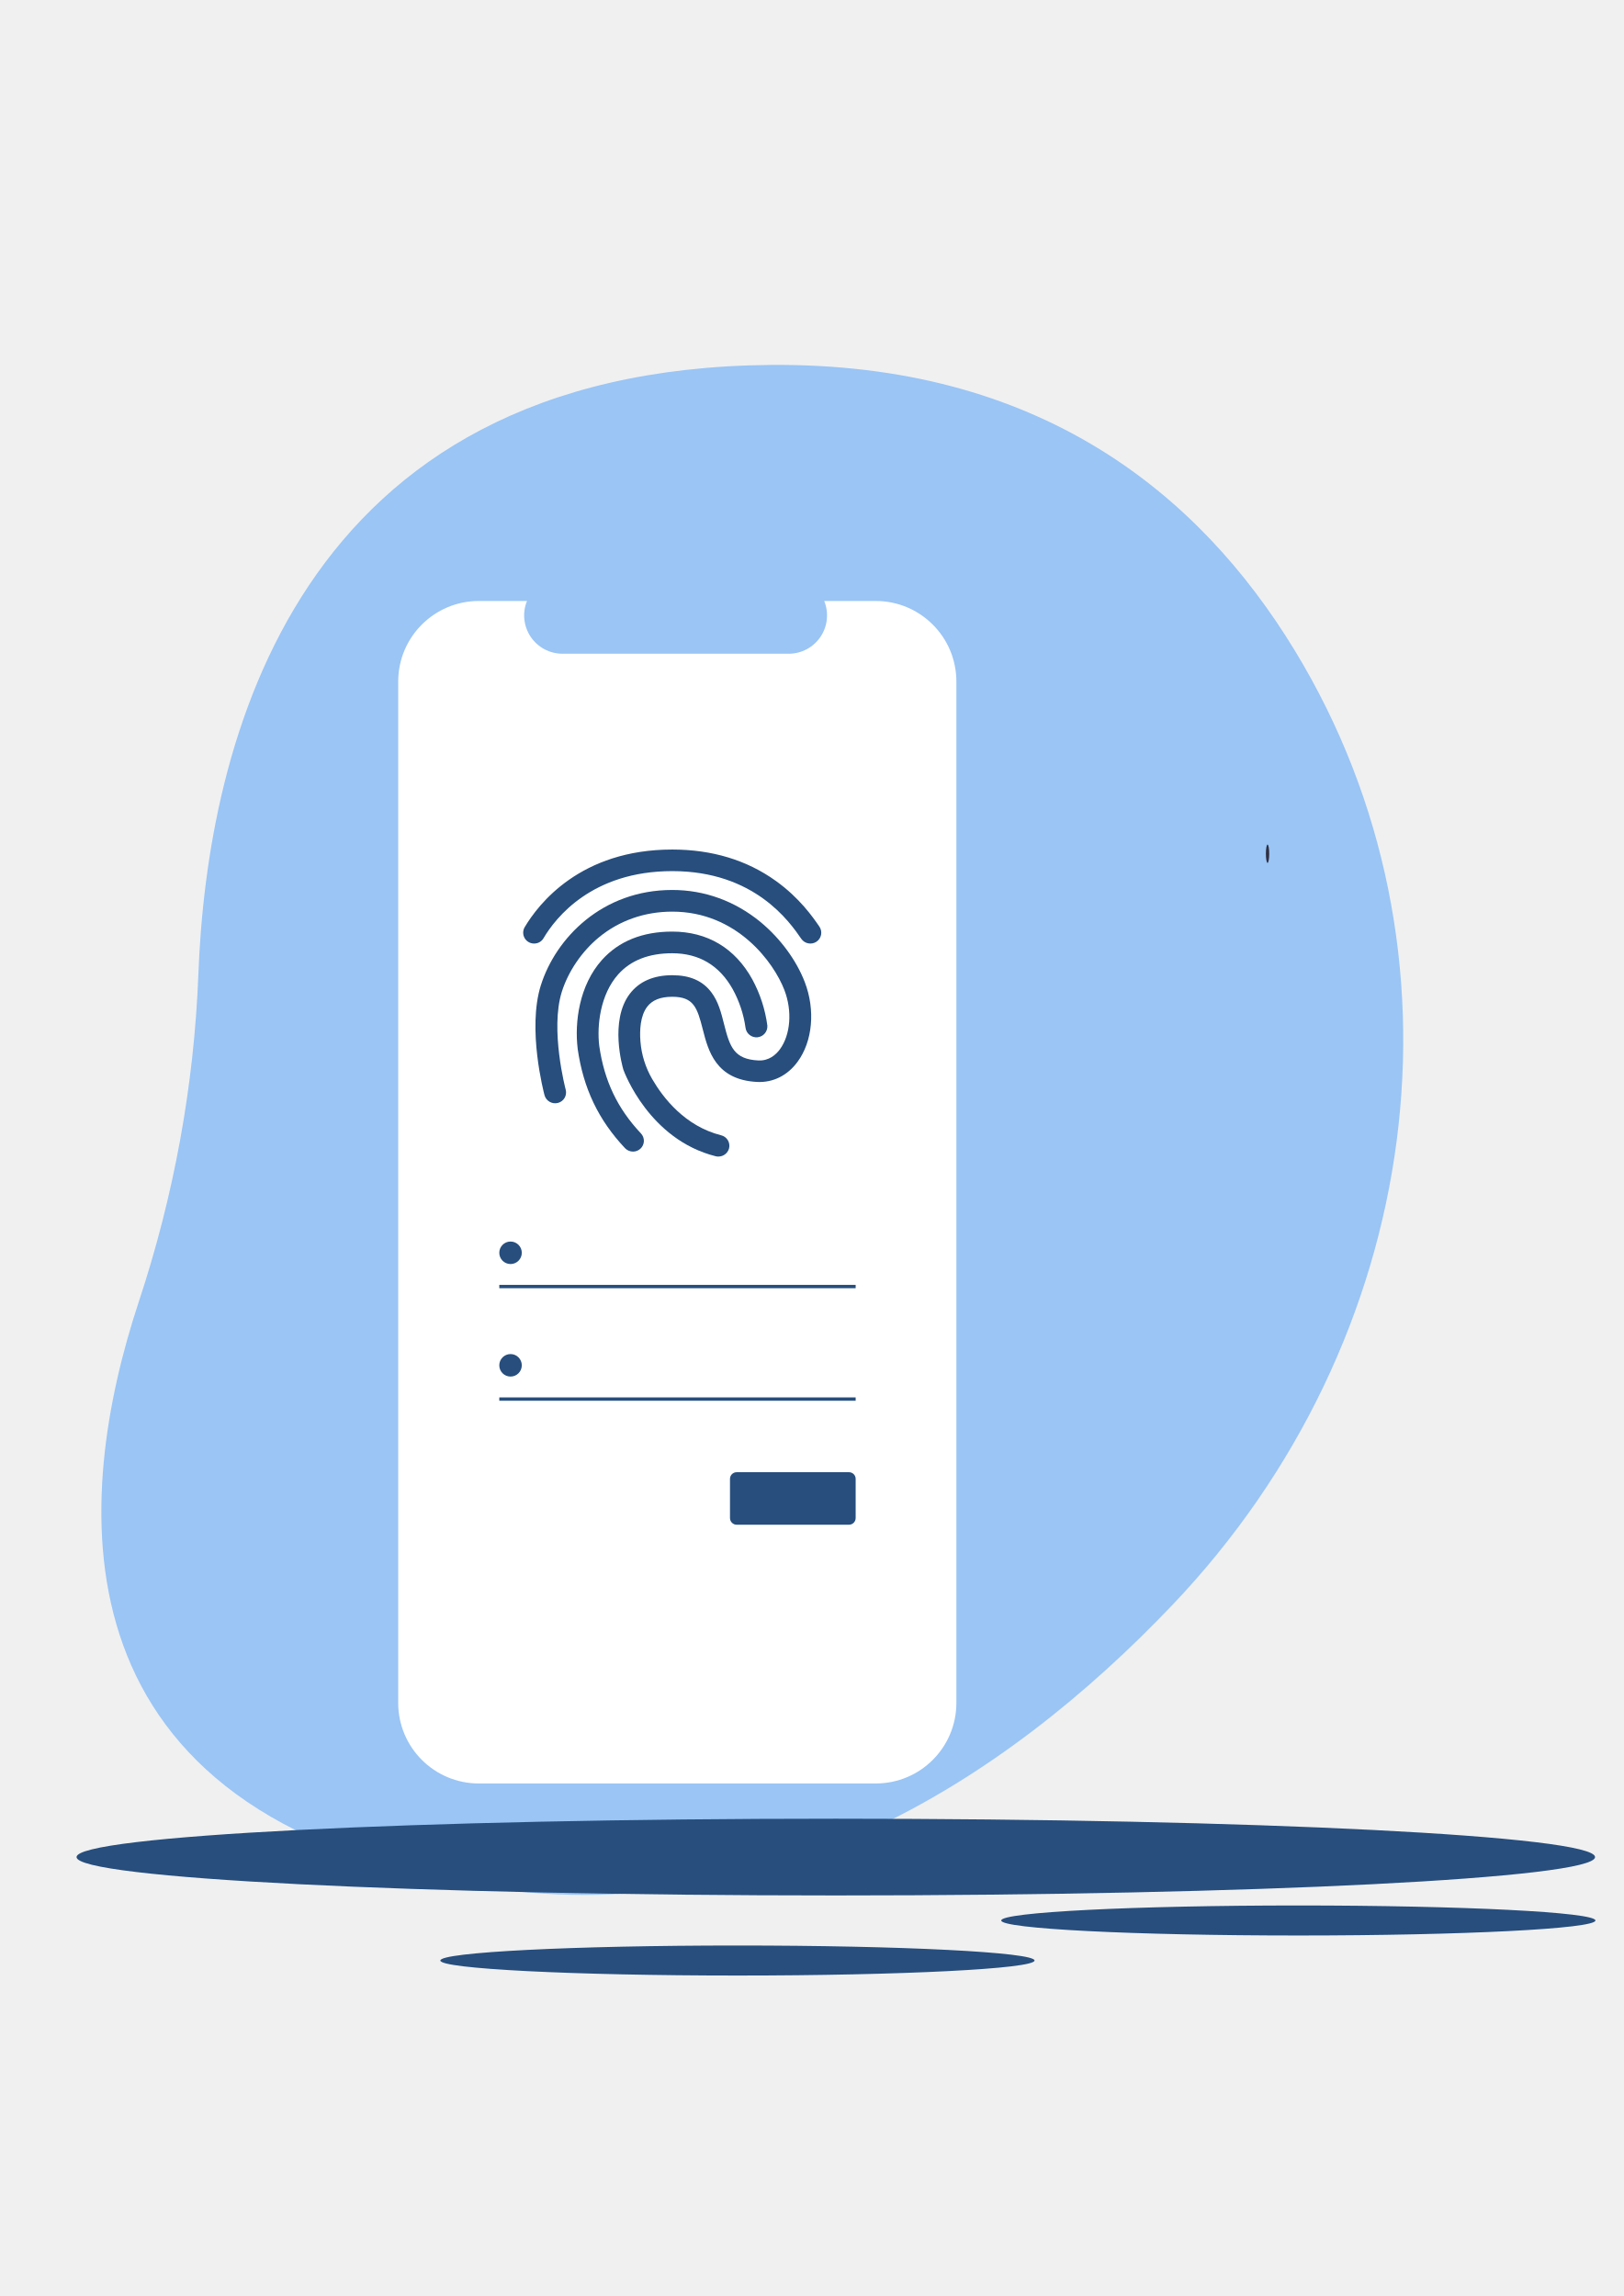
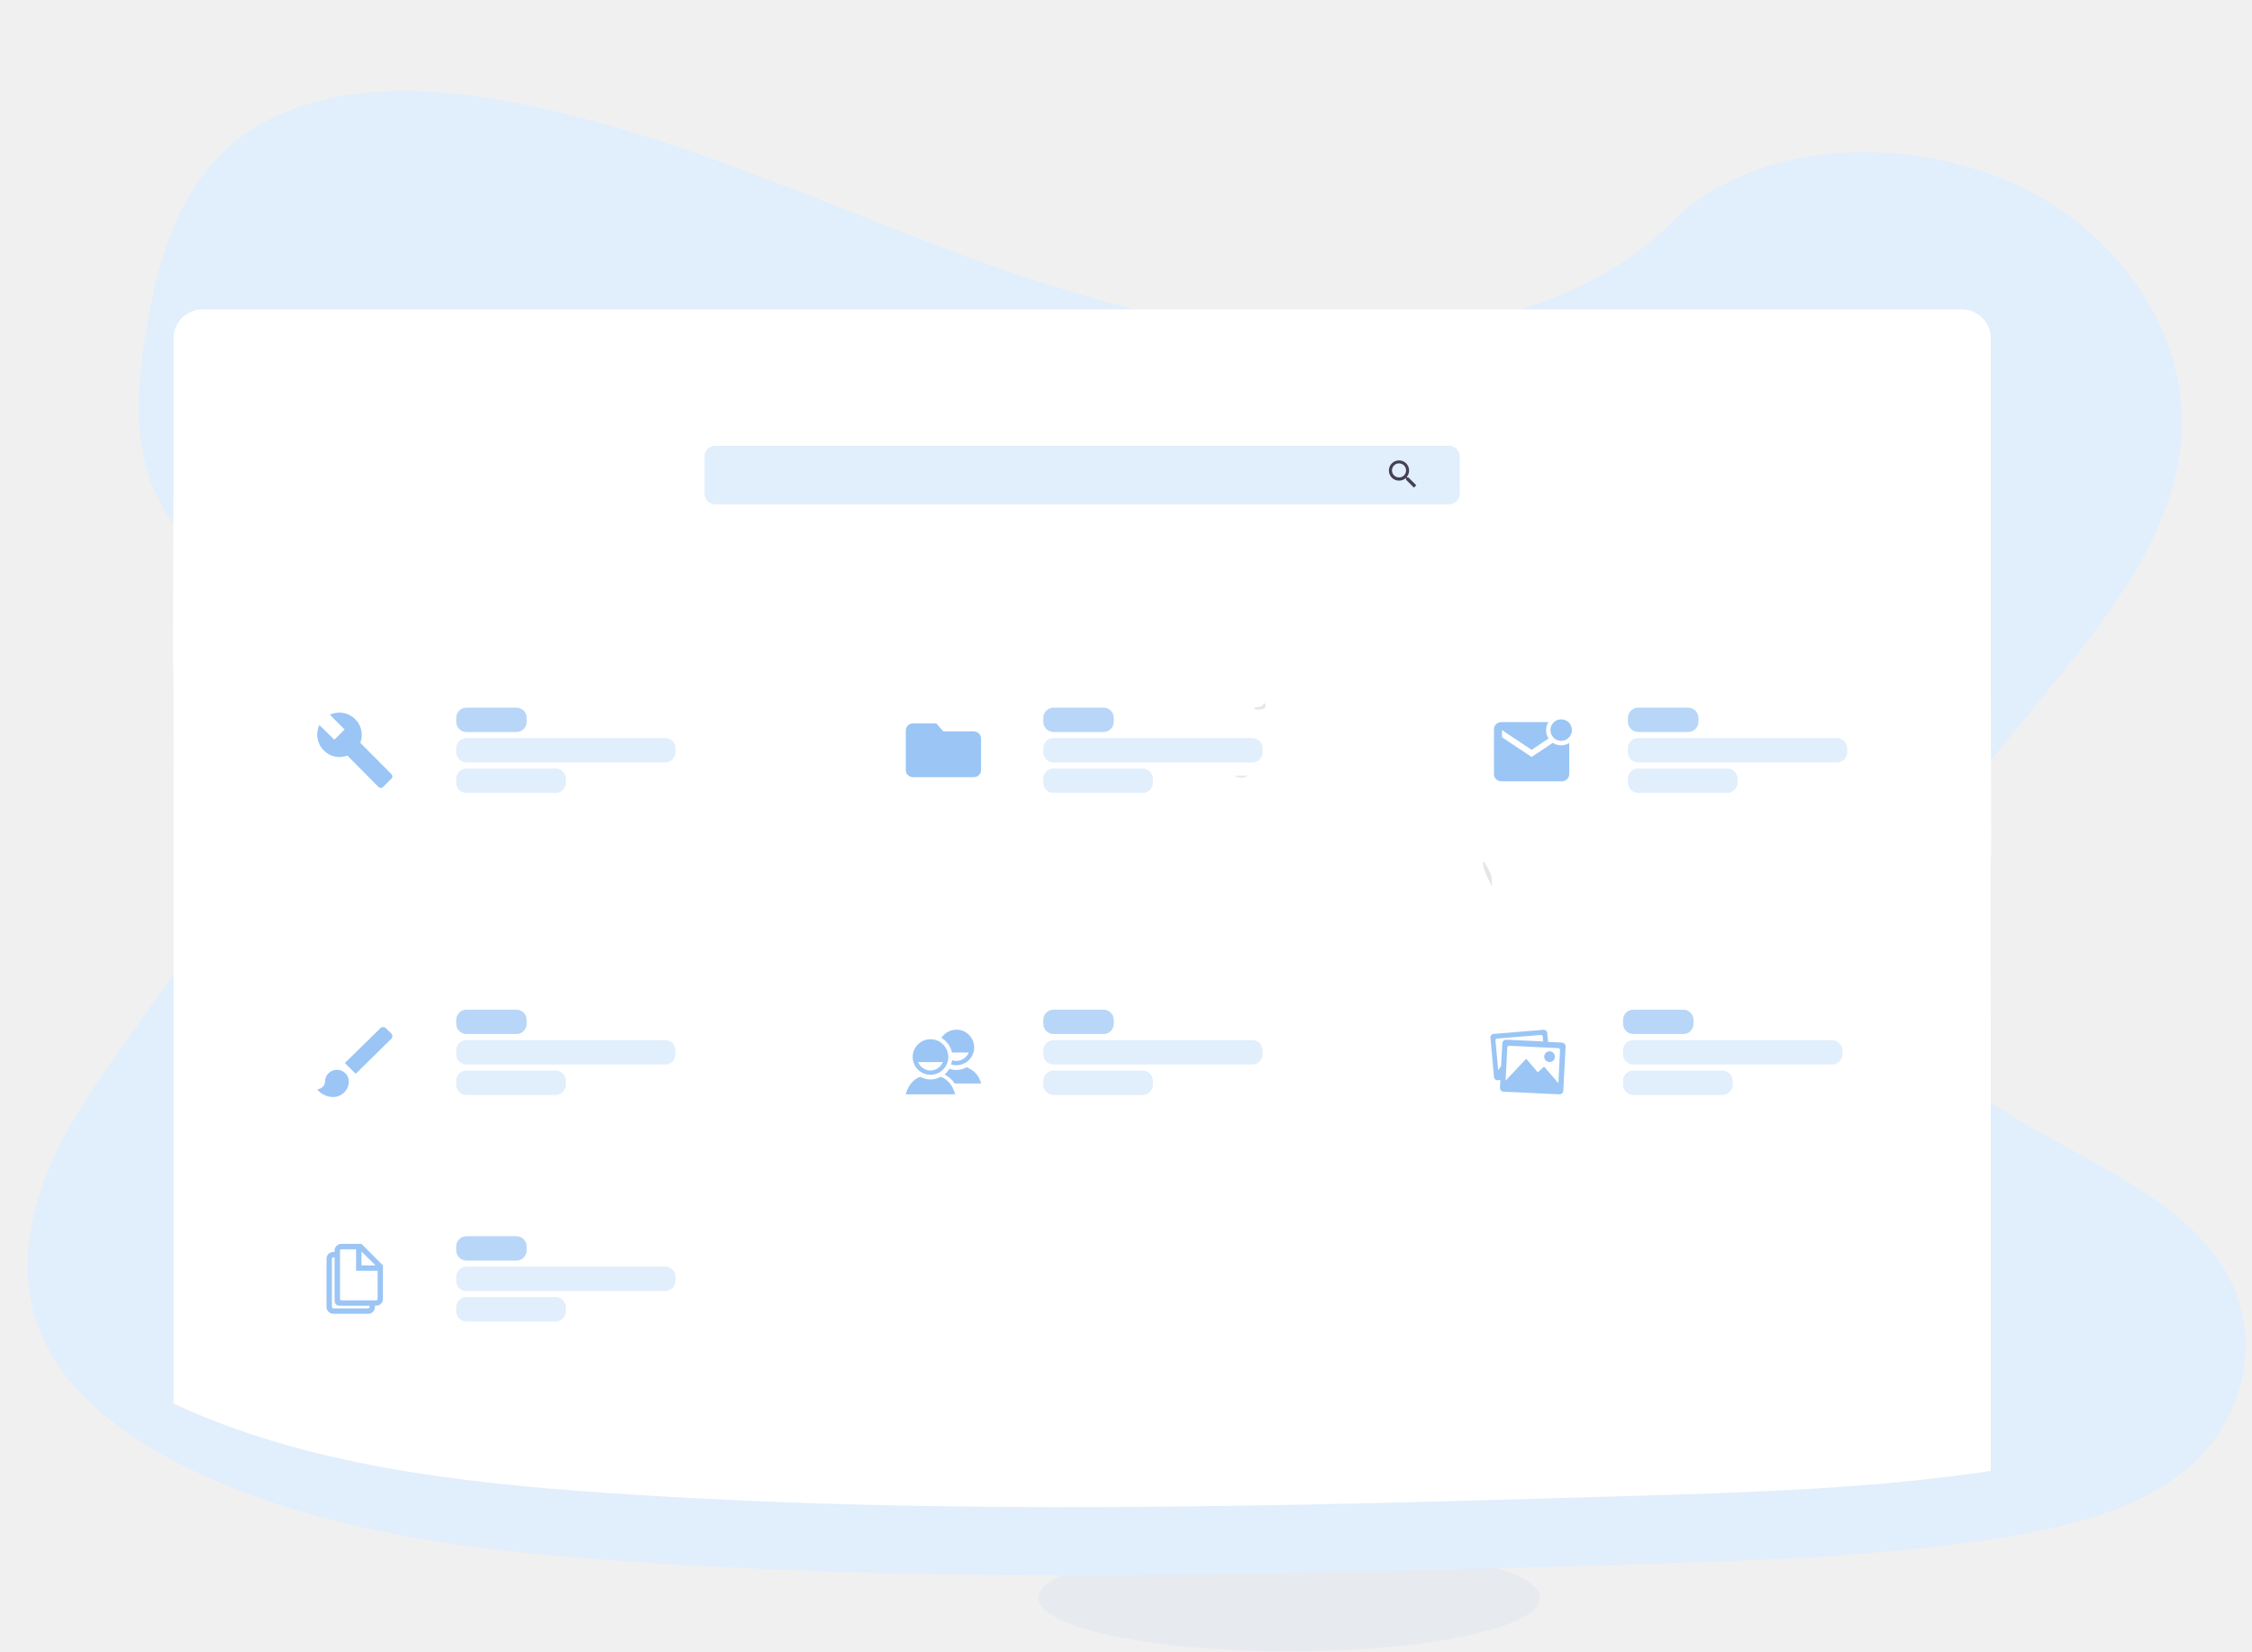
- <svg xmlns="http://www.w3.org/2000/svg" id="svg8" version="1.1" viewBox="0 0 210 297" height="297mm" width="210mm">
-   <defs id="defs2" />
-   <g style="display:inline" id="layer2">
-     <path style="fill:#9ac5f5;fill-opacity:1;stroke-width:0.264" d="M 151.634,207.607 C 184.232,173.375 191.088,122.982 167.466,84.156 154.978,63.63 134.215,46.923 99.703,47.206 38.01,47.712 26.773,96.414 25.655,126.057 a 152.3,159.033 60.677 0 1 -7.715,42.362 c -8.188,24.793 -12.262,64.996 41.63,75.173 39.061,7.377 70.351,-13.184 92.064,-35.986 z" fill="#f2f2f2" id="path1201" />
-     <ellipse style="fill:#274e7d;fill-opacity:1;stroke-width:0.216" cx="108.098" cy="240.223" rx="98.198" ry="4.964" fill="#3f3d56" id="ellipse1203" />
-     <ellipse style="fill:#274e7d;fill-opacity:1;stroke-width:0.216" cx="167.919" cy="248.425" rx="38.425" ry="1.942" fill="#3f3d56" id="ellipse1205" />
-     <ellipse style="fill:#274e7d;fill-opacity:1;stroke-width:0.216" cx="95.377" cy="253.604" rx="38.425" ry="1.942" fill="#3f3d56" id="ellipse1207" />
+ <svg xmlns="http://www.w3.org/2000/svg" version="1.1" viewBox="0 0 1100 806.74" height="806.74" width="1100" data-name="Layer 1" id="a91a722e-5259-4ef2-8c31-2e8a1147b313">
+   <defs id="defs9">
+     <linearGradient gradientUnits="userSpaceOnUse" gradientTransform="translate(250.84)" y2="385.75" x2="459.23" y1="847.99" x1="459.23" id="f0793c8d-2cc7-4dcf-96d3-b23677fc2573">
+       <stop id="stop2" stop-opacity="0.25" stop-color="gray" offset="0" />
+       <stop id="stop4" stop-opacity="0.12" stop-color="gray" offset="0.54" />
+       <stop id="stop6" stop-opacity="0.1" stop-color="gray" offset="1" />
+     </linearGradient>
+   </defs>
+   <ellipse id="ellipse13" opacity="0.1" fill="#9ac5f5" ry="26.18" rx="122.56" cy="780.56" cx="629.72" />
+   <path style="opacity:1;fill:#e1eefc;fill-opacity:1;stroke-width:0.985" id="path15" opacity="0.1" fill="#9ac5f5" d="m 1067.773,717.873 c -23.977,19.891 -58.097,28.123 -91.094,33.322 l -5.554,0.847 c -57.673,8.606 -116.508,10.359 -175.068,12.092 -163.33,4.835 -327.084,9.66 -489.981,-1.487 -72.04,-4.923 -145.862,-13.549 -209,-43.031 l -1.644,-0.778 c -0.817,-0.384 -1.635,-0.768 -2.452,-1.172 a 220.679,220.679 0 0 1 -32.101,-18.798 c -18.03,-12.86 -32.918,-28.556 -40.786,-47.176 -12.328,-29.206 -5.81,-62.035 8.271,-90.591 14.081,-28.556 35.252,-54.276 53.508,-81.168 5.357,-7.878 10.438,-16.05 15.164,-24.43 29.541,-52.553 44.193,-113.367 13.224,-164.01 A 225.08,225.08 0 0 0 97.037,272.784 c -7.553,-9.847 -15.233,-19.694 -20.422,-30.594 -12.102,-25.366 -9.502,-53.892 -5.091,-80.991 5.908,-36.03 16.789,-74.836 50.593,-97.346 35.124,-23.377 84.979,-22.195 128.571,-13.786 67.776,12.988 130.333,40.175 193.482,64.694 63.148,24.519 129.339,46.852 198.769,49.254 61.307,2.137 132.825,-13.786 173.532,-55.221 39.535,-40.225 113.83,-43.267 167.397,-18.975 51.115,23.18 84.171,72.237 81.729,121.235 -3.112,61.149 -54.089,110.118 -94.432,162.178 -6.706,8.655 -13.126,17.409 -18.985,26.311 -19.123,29.078 -32.642,64.005 -19.477,95.397 7.385,17.577 21.476,30.988 38.462,42.696 38.058,26.222 90.591,43.868 114.224,80.577 20.353,31.668 12.811,74.403 -17.616,99.66 z" />
+   <g id="g71" opacity="0.2">
+     <path style="fill:#9ac5f5;fill-opacity:1" id="path57" fill="#3f3d56" transform="translate(-50 -46.63)" d="M355.84,601.92c0,.94-.1,1.86-.2,2.76Q344,600,332.72,594.75a18.59,18.59,0,0,1-10.6-5.17c-2.19-1.1-4.37-2.24-6.54-3.39a26.82,26.82,0,0,1,1.66-3c4.2-6.66,10.6-10.83,17.65-10.6s13.15,4.78,16.93,11.66A34.37,34.37,0,0,1,355.84,601.92Z" />
+     <path style="fill:#9ac5f5;fill-opacity:1" id="path59" fill="#3f3d56" transform="translate(-50 -46.63)" d="M357,567a34.56,34.56,0,0,1-5.13,17.32c-4.21,6.64-10.6,10.81-17.65,10.58-.49,0-1-.06-1.45-.1a18.59,18.59,0,0,1-10.6-5.17,25.27,25.27,0,0,1-4.88-6.37,35.82,35.82,0,0,1,1.1-35c4.21-6.66,10.6-10.83,17.65-10.6s13.15,4.78,16.93,11.66A34.47,34.47,0,0,1,357,567Z" />
+     <ellipse style="fill:#9ac5f5;fill-opacity:1" id="ellipse61" fill="#3f3d56" transform="translate(-255.43 803.92) rotate(-88.19)" ry="21.87" rx="28.63" cy="531.28" cx="336.18" />
+     <ellipse style="fill:#9ac5f5;fill-opacity:1" id="ellipse63" fill="#3f3d56" transform="translate(-219.41 771.16) rotate(-88.19)" ry="21.87" rx="28.63" cy="496.31" cx="337.29" />
+     <ellipse style="fill:#9ac5f5;fill-opacity:1" id="ellipse65" fill="#3f3d56" transform="translate(-183.39 738.39) rotate(-88.19)" ry="21.87" rx="28.63" cy="461.34" cx="338.39" />
+     <path id="path69" opacity="0.1" transform="translate(-50 -46.63)" d="M449.05,290.08a104.29,104.29,0,0,1-24.44,64A104.75,104.75,0,1,1,260,348.91C246.57,330.66,449.42,278.33,449.05,290.08Z" />
  </g>
-   <g id="layer1">
-     <g transform="matrix(0.2158191,0,0,0.2158191,11.79119,77.74118)" id="g1066">
-       <path style="fill:#ffffff;fill-opacity:1" d="M 720.497,142.406 V 754.57 A 48.301,48.301 0 0 1 672.205,802.861 H 434.312 A 48.306,48.306 0 0 1 386,754.57 V 142.406 a 48.306,48.306 0 0 1 48.312,-48.292 h 28.858 a 22.966,22.966 0 0 0 21.246,31.617 H 620.047 A 22.966,22.966 0 0 0 641.293,94.114 h 30.912 a 48.301,48.301 0 0 1 48.292,48.292 z" transform="translate(-202,-94.11445)" fill="#3f3d56" id="path980" />
-       <rect style="fill:#274e7d;fill-opacity:1" x="244.574" y="409.904" width="213.564" height="2" fill="#ffffff" id="rect988" />
-       <circle style="fill:#274e7d;fill-opacity:1" cx="251.319" cy="390.671" r="6.744" fill="#6c63ff" id="circle990" />
-       <rect style="fill:#274e7d;fill-opacity:1" x="244.574" y="477.345" width="213.564" height="2" fill="#ffffff" id="rect992" />
-       <circle style="fill:#274e7d;fill-opacity:1" cx="251.319" cy="458.113" r="6.744" fill="#6c63ff" id="circle994" />
-       <rect style="fill:#274e7d;fill-opacity:1" x="382.83" y="522.182" width="75.31" height="31.473" rx="4" fill="#6c63ff" id="rect998" />
-     </g>
-     <g transform="matrix(0.2158191,0,0,0.2158191,31.42424,36.79246)" id="g1292">
-       <ellipse cx="614" cy="341.223" rx="1" ry="5.5" fill="#2f2e41" id="ellipse1241" />
-       <path d="M 736.683,277.722" transform="translate(-144.8873,-49.1386)" fill="#2f2e41" id="path1247" />
-     </g>
+   <g id="g87" opacity="0.2">
+     <path style="fill:#9ac5f5;fill-opacity:1" id="path73" fill="#3f3d56" transform="translate(-50 -46.63)" d="M848.18,527.14c0,.67-.07,1.32-.14,2q-8.31-3.29-16.31-7.06a13.31,13.31,0,0,1-7.55-3.68c-1.55-.79-3.11-1.6-4.65-2.41a19.78,19.78,0,0,1,1.18-2.13c3-4.74,7.54-7.7,12.56-7.54s9.36,3.4,12.05,8.3A24.5,24.5,0,0,1,848.18,527.14Z" />
+     <path style="fill:#9ac5f5;fill-opacity:1" id="path75" fill="#3f3d56" transform="translate(-50 -46.63)" d="M849,502.25a24.56,24.56,0,0,1-3.65,12.33c-3,4.72-7.54,7.69-12.56,7.53l-1-.07a13.31,13.31,0,0,1-7.55-3.68,18.32,18.32,0,0,1-3.47-4.54,25.51,25.51,0,0,1,.78-24.88c3-4.74,7.55-7.71,12.56-7.55s9.37,3.4,12.05,8.3A24.55,24.55,0,0,1,849,502.25Z" />
+     <ellipse style="fill:#9ac5f5;fill-opacity:1" id="ellipse77" fill="#3f3d56" transform="translate(281.27 1248.98) rotate(-88.19)" ry="15.56" rx="20.37" cy="476.87" cx="834.19" />
+     <ellipse style="fill:#9ac5f5;fill-opacity:1" id="ellipse79" fill="#3f3d56" transform="translate(306.9 1225.67) rotate(-88.19)" ry="15.56" rx="20.37" cy="451.98" cx="834.98" />
+     <ellipse style="fill:#9ac5f5;fill-opacity:1" id="ellipse81" fill="#3f3d56" transform="translate(332.53 1202.35) rotate(-88.19)" ry="15.56" rx="20.37" cy="427.1" cx="835.76" />
+     <path id="path85" opacity="0.1" transform="translate(-50 -46.63)" d="M914.52,305.22a74.2,74.2,0,0,1-17.4,45.56A74.54,74.54,0,1,1,780,347.09C770.42,334.09,914.78,296.86,914.52,305.22Z" />
  </g>
-   <g style="display:inline" id="layer3">
-     <path style="fill:#274e7d;fill-opacity:1;stroke-width:0.1" d="m 69.079,122.053 a 1.407,1.407 0 0 1 -1.225,-2.109 c 1.788,-3.013 7.22,-10.052 19.09,-10.052 5.142,0 9.651,1.366 13.396,4.057 3.083,2.209 4.81,4.71 5.634,5.915 a 1.396,1.396 0 0 1 -0.372,1.948 1.428,1.428 0 0 1 -1.968,-0.372 c -1.496,-2.169 -6.035,-8.757 -16.69,-8.757 -10.404,0 -15.103,6.066 -16.64,8.666 a 1.386,1.386 0 0 1 -1.225,0.703 z" fill="#6c63ff" id="path1249" />
-     <path style="fill:#274e7d;fill-opacity:1;stroke-width:0.1" d="m 92.919,149.609 a 1.399,1.399 0 0 1 -0.351,-0.04 C 83.961,147.409 80.748,138.713 80.617,138.351 l -0.02,-0.08 c -0.07,-0.251 -1.798,-6.216 0.854,-9.711 1.215,-1.597 3.063,-2.41 5.503,-2.41 2.27,0 3.906,0.713 5.031,2.189 0.924,1.205 1.295,2.691 1.657,4.127 0.753,2.983 1.295,4.549 4.429,4.71 1.376,0.07 2.28,-0.743 2.792,-1.436 1.386,-1.888 1.627,-4.971 0.582,-7.682 -1.346,-3.515 -6.106,-10.133 -14.501,-10.133 -3.585,0 -6.879,1.165 -9.52,3.354 -2.189,1.818 -3.927,4.378 -4.76,7.009 -1.547,4.901 0.482,12.603 0.502,12.673 a 1.393,1.393 0 0 1 -1.004,1.707 1.426,1.426 0 0 1 -1.737,-0.994 c -0.09,-0.351 -2.259,-8.566 -0.472,-14.23 1.948,-6.136 7.953,-12.322 16.991,-12.322 4.178,0 8.124,1.436 11.418,4.147 2.551,2.109 4.64,4.941 5.724,7.773 1.386,3.615 1.014,7.672 -0.944,10.323 -1.305,1.767 -3.163,2.691 -5.222,2.591 -5.363,-0.271 -6.327,-4.057 -7.03,-6.819 -0.723,-2.832 -1.185,-4.198 -3.947,-4.198 -1.516,0 -2.581,0.422 -3.244,1.295 -0.904,1.195 -0.974,3.063 -0.874,4.419 q 0.002,0.021 0.003,0.043 a 11.441,11.441 0 0 0 1.527,4.891 c 1.394,2.404 4.222,6.09 8.913,7.268 a 1.395,1.395 0 0 1 1.024,1.697 1.426,1.426 0 0 1 -1.376,1.054 z" fill="#6c63ff" id="path1251" />
-     <path style="fill:#274e7d;fill-opacity:1;stroke-width:0.1" d="m 81.872,148.966 a 1.43,1.43 0 0 1 -1.034,-0.442 c -3.444,-3.655 -5.393,-7.743 -6.126,-12.854 v -0.03 c -0.412,-3.384 0.191,-8.174 3.143,-11.468 2.179,-2.43 5.242,-3.665 9.088,-3.665 4.549,0 8.124,2.139 10.354,6.176 a 17.36,17.36 0 0 1 1.948,5.975 1.419,1.419 0 0 1 -2.822,0.291 14.537,14.537 0 0 0 -1.657,-4.991 c -1.727,-3.083 -4.358,-4.65 -7.833,-4.65 -3.003,0 -5.353,0.914 -6.969,2.721 -2.33,2.601 -2.782,6.608 -2.46,9.259 0.643,4.519 2.36,8.114 5.393,11.328 a 1.389,1.389 0 0 1 -0.07,1.978 1.424,1.424 0 0 1 -0.954,0.372 z" fill="#6c63ff" id="path1253" />
+   <g id="g103" opacity="0.2">
+     <path style="fill:#9ac5f5;fill-opacity:1" id="path89" fill="#3f3d56" transform="translate(-50 -46.63)" d="M635,449.09c0,.67-.08,1.32-.15,2q-8.31-3.29-16.31-7.06a13.28,13.28,0,0,1-7.54-3.68c-1.56-.79-3.11-1.6-4.65-2.41a19,19,0,0,1,1.17-2.13c3-4.73,7.55-7.7,12.56-7.54s9.36,3.4,12.05,8.3A24.5,24.5,0,0,1,635,449.09Z" />
+     <path style="fill:#9ac5f5;fill-opacity:1" id="path91" fill="#3f3d56" transform="translate(-50 -46.63)" d="M635.74,424.2a24.56,24.56,0,0,1-3.65,12.33c-3,4.72-7.54,7.69-12.56,7.53-.35,0-.68,0-1-.07a13.28,13.28,0,0,1-7.54-3.68,18.11,18.11,0,0,1-3.48-4.54,25.48,25.48,0,0,1,.79-24.88c3-4.74,7.54-7.71,12.56-7.55s9.36,3.4,12,8.3A24.54,24.54,0,0,1,635.74,424.2Z" />
+     <ellipse style="fill:#9ac5f5;fill-opacity:1" id="ellipse93" fill="#3f3d56" transform="matrix(0.03, -1, 1, 0.03, 152.77, 960.28)" ry="15.56" rx="20.37" cy="398.82" cx="620.97" />
+     <ellipse style="fill:#9ac5f5;fill-opacity:1" id="ellipse95" fill="#3f3d56" transform="translate(178.4 936.96) rotate(-88.19)" ry="15.56" rx="20.37" cy="373.93" cx="621.75" />
+     <ellipse style="fill:#9ac5f5;fill-opacity:1" id="ellipse97" fill="#3f3d56" transform="translate(204.04 913.64) rotate(-88.19)" ry="15.56" rx="20.37" cy="349.05" cx="622.54" />
+     <path id="path101" opacity="0.1" transform="translate(-50 -46.63)" d="M701.29,227.17a74.2,74.2,0,0,1-17.4,45.56A74.54,74.54,0,1,1,566.78,269C557.19,256.05,701.55,218.81,701.29,227.17Z" />
  </g>
+   <path style="fill:#ffffff;fill-opacity:1" id="path105" fill="#3f3d56" transform="translate(-50 -46.63)" d="M1022.4,547.44V765.17c-58.57,8.74-118.32,10.52-177.79,12.28-165.87,4.91-332.17,9.81-497.6-1.51-73.16-5-148.13-13.76-212.25-43.7V464c.24-185-.76,0,0-185.56V211.85a14.1,14.1,0,0,1,14.1-14.1H1008.3a14.1,14.1,0,0,1,14.1,14.1V380.48C1023,547,1022,381,1022.4,547.44Z" />
+   <rect id="rect107" opacity="0.3" fill="#9ac5f5" rx="5.22" height="28.56" width="368.86" y="217.75" x="344.15" />
+   <path id="path109" fill="#444053" transform="translate(-50 -46.63)" d="M737.94,279.85h-.61l-.23-.19a5.1,5.1,0,0,0,1.19-3.25,4.94,4.94,0,1,0-4.92,5,5.09,5.09,0,0,0,3.24-1.18l.22.19V281l3.81,3.82,1.14-1.14Zm-4.57,0a3.44,3.44,0,1,1,3.43-3.44A3.42,3.42,0,0,1,733.37,279.85Z" />
+   <rect style="fill:#9ac5f5;fill-opacity:1" id="rect111" opacity="0.7" fill="#3f3d56" rx="5" height="11.9" width="34.42" y="493.2" x="222.84" />
+   <rect id="rect113" opacity="0.3" fill="#9ac5f5" rx="5" height="11.9" width="53.54" y="522.95" x="222.84" />
+   <rect id="rect115" opacity="0.3" fill="#9ac5f5" rx="5" height="11.9" width="107.09" y="508.08" x="222.84" />
+   <path id="path117" fill="#9ac5f5" transform="translate(-50 -46.63)" d="M214.57,569.21a5.74,5.74,0,0,0-5.8,5.69,3.88,3.88,0,0,1-3.87,3.79,10,10,0,0,0,7.73,3.8,7.67,7.67,0,0,0,7.75-7.59A5.75,5.75,0,0,0,214.57,569.21Zm26.53-17.76-2.6-2.55a1.94,1.94,0,0,0-2.72,0l-17.34,17,5.32,5.22,17.32-17A1.86,1.86,0,0,0,241.1,551.45Z" />
+   <rect style="fill:#9ac5f5;fill-opacity:1" id="rect119" opacity="0.7" fill="#3f3d56" rx="5" height="11.9" width="34.42" y="345.66" x="222.84" />
+   <rect id="rect121" opacity="0.3" fill="#9ac5f5" rx="5" height="11.9" width="53.54" y="375.41" x="222.84" />
+   <rect id="rect123" opacity="0.3" fill="#9ac5f5" rx="5" height="11.9" width="107.09" y="360.53" x="222.84" />
+   <path id="path125" fill="#9ac5f5" transform="translate(-50 -46.63)" d="M241.18,424.78,226,409.5a10.82,10.82,0,0,0-2.51-11.58,11,11,0,0,0-12.35-2.18l7.18,7.22-5,5L206,400.78a10.86,10.86,0,0,0,2.17,12.41,10.66,10.66,0,0,0,11.51,2.52L234.83,431a1.61,1.61,0,0,0,2.34,0l3.84-3.86a1.51,1.51,0,0,0,.17-2.35Z" />
+   <rect style="fill:#9ac5f5;fill-opacity:1" id="rect127" opacity="0.7" fill="#3f3d56" rx="5" height="11.9" width="34.42" y="493.2" x="509.6" />
+   <rect id="rect129" opacity="0.3" fill="#9ac5f5" rx="5" height="11.9" width="53.54" y="522.95" x="509.6" />
+   <rect id="rect131" opacity="0.3" fill="#9ac5f5" rx="5" height="11.9" width="107.09" y="508.08" x="509.6" />
+   <path id="path133" fill="#9ac5f5" transform="translate(-50 -46.63)" d="M509.44,572.63a10,10,0,0,1-9.89,0c-3.87,1.19-6.24,5.09-7.12,8.54h24.12C515.68,577.72,513.32,573.82,509.44,572.63Zm-4.94-18.37a8.69,8.69,0,1,0,8.69,8.68A8.69,8.69,0,0,0,504.5,554.26Zm0,15.3a6.71,6.71,0,0,1-6.07-4.14h12.14A6.71,6.71,0,0,1,504.5,569.56Z" />
+   <path id="path135" fill="#9ac5f5" transform="translate(-50 -46.63)" d="M522.09,568a10.07,10.07,0,0,1-8.4.69,12,12,0,0,1-2.3,2.86,11.24,11.24,0,0,1,4.9,4.33H529.2A10.72,10.72,0,0,0,522.09,568Zm-4.94-18.38a8.71,8.71,0,0,0-7.33,4,10.78,10.78,0,0,1,5.15,7.14h8.25a6.72,6.72,0,0,1-6.07,4.12,6,6,0,0,1-2.08-.38,11.65,11.65,0,0,1-.54,2.07,8.35,8.35,0,0,0,2.62.4,8.69,8.69,0,0,0,0-17.38Z" />
+   <rect style="fill:#9ac5f5;fill-opacity:1" id="rect137" opacity="0.7" fill="#3f3d56" rx="5" height="11.9" width="34.42" y="603.86" x="222.84" />
+   <rect id="rect139" opacity="0.3" fill="#9ac5f5" rx="5" height="11.9" width="53.54" y="633.61" x="222.84" />
+   <rect id="rect141" opacity="0.3" fill="#9ac5f5" rx="5" height="11.9" width="107.09" y="618.74" x="222.84" />
+   <path id="path143" fill="#9ac5f5" transform="translate(-50 -46.63)" d="M226.57,654.25h-9.82a3.28,3.28,0,0,0-3.32,3.24v.7h-.62a3.28,3.28,0,0,0-3.32,3.24v23.63a3.34,3.34,0,0,0,3.32,3.32h17.08a3.27,3.27,0,0,0,3.23-3.32v-.62h.71a3.27,3.27,0,0,0,3.23-3.32V664.75Zm0,3.66,6.84,6.84h-6.84Zm3.94,27.15a.67.67,0,0,1-.62.7H212.81a.73.73,0,0,1-.69-.7V661.43a.67.67,0,0,1,.69-.62h.62v21c0,1.82.86,2.66,2.67,2.66h14.41Zm3.93-3.94a.66.66,0,0,1-.61.7H216.75a.73.73,0,0,1-.69-.7V657.49a.67.67,0,0,1,.69-.62h7.19v10.51h10.5Z" />
+   <rect style="fill:#9ac5f5;fill-opacity:1" id="rect145" opacity="0.7" fill="#3f3d56" rx="5" height="11.9" width="34.42" y="345.66" x="509.6" />
+   <rect id="rect147" opacity="0.3" fill="#9ac5f5" rx="5" height="11.9" width="53.54" y="375.41" x="509.6" />
+   <rect id="rect149" opacity="0.3" fill="#9ac5f5" rx="5" height="11.9" width="107.09" y="360.53" x="509.6" />
+   <path id="path151" fill="#9ac5f5" transform="translate(-50 -46.63)" d="M507.32,400H495.94a3.51,3.51,0,0,0-3.5,3.51v19.25a3.5,3.5,0,0,0,3.5,3.5H525.7a3.5,3.5,0,0,0,3.5-3.5V407.42a3.51,3.51,0,0,0-3.5-3.5H510.82l-3.5-3.94Z" />
+   <rect style="fill:#9ac5f5;fill-opacity:1" id="rect153" opacity="0.7" fill="#3f3d56" rx="5" height="11.9" width="34.42" y="493.2" x="792.79" />
+   <rect id="rect155" opacity="0.3" fill="#9ac5f5" rx="5" height="11.9" width="53.54" y="522.95" x="792.79" />
+   <rect id="rect157" opacity="0.3" fill="#9ac5f5" rx="5" height="11.9" width="107.09" y="508.08" x="792.79" />
+   <path id="path159" fill="#9ac5f5" transform="translate(-50 -46.63)" d="M812.93,555.91l-6.77-.32-.4-4.41a1.7,1.7,0,0,0-1.88-1.52l-24.27,2a1.67,1.67,0,0,0-1.59,1.79l1.73,19.35a1.7,1.7,0,0,0,1.88,1.49l1.23-.09-.19,3.76a1.87,1.87,0,0,0,1.83,1.93l27.09,1.28a1.88,1.88,0,0,0,2-1.74l1.14-21.6A1.86,1.86,0,0,0,812.93,555.91Zm-29.12.44-.58,11.06-1.44,2-1.32-14.61v-.09a.89.89,0,0,1,.78-.77l21.42-1.75a.81.81,0,0,1,.87.64s0,0,0,0,0,0,0,0l.21,2.52-18-.86A1.9,1.9,0,0,0,783.81,556.35Zm27.4,19.44-7-8.17-3.07,2.82-5.67-6.63-10.07,10.72.86-16.33v0a.94.94,0,0,1,1-.74l23.9,1.16a.87.87,0,0,1,.85.83s0,0,0,0Z" />
+   <path id="path161" fill="#9ac5f5" transform="translate(-50 -46.63)" d="M806.89,565.42a2.63,2.63,0,1,0-2.62-2.63A2.64,2.64,0,0,0,806.89,565.42Z" />
+   <rect style="fill:#9ac5f5;fill-opacity:1" id="rect163" opacity="0.7" fill="#3f3d56" rx="5" height="11.9" width="34.42" y="345.66" x="795.17" />
+   <rect id="rect165" opacity="0.3" fill="#9ac5f5" rx="5" height="11.9" width="53.54" y="375.41" x="795.17" />
+   <rect id="rect167" opacity="0.3" fill="#9ac5f5" rx="5" height="11.9" width="107.09" y="360.53" x="795.17" />
+   <circle id="circle169" fill="#9ac5f5" r="5.25" cy="356.63" cx="762.56" />
+   <path id="path171" fill="#9ac5f5" transform="translate(-50 -46.63)" d="M808.53,409.45l-10.42,6.94-14.44-9.62v-3.51l14.44,9.63,8.3-5.53a7.39,7.39,0,0,1-.1-8H783.24a3.52,3.52,0,0,0-3.51,3.51v21.88a3.52,3.52,0,0,0,3.51,3.51H813a3.51,3.51,0,0,0,3.5-3.51v-15.2a7.37,7.37,0,0,1-8-.06Z" />
+   <path id="path245" opacity="0.1" transform="translate(-50 -46.63)" d="M779,480.3c-1.09-2.75-5.67-10.36-4.35-13a33.77,33.77,0,0,1,3.49,6.24C779,475.69,778.32,478.55,779,480.3Z" />
+   <path id="path253" opacity="0.1" transform="translate(-50 -46.63)" d="M667.94,390.28a1.8,1.8,0,0,1-.42,2.32,3.2,3.2,0,0,1-1.66.59,11.2,11.2,0,0,1-1.3.1,3.58,3.58,0,0,1-1.71-.29,2.2,2.2,0,0,1-.3-.19,4.4,4.4,0,0,0,.51-.69c.1.08.2.06.59,0a9.13,9.13,0,0,0,2.14-.36,2.38,2.38,0,0,0,.8-.39,2.48,2.48,0,0,0,.76-1.15Z" />
+   <path id="path255" opacity="0.1" transform="translate(-50 -46.63)" d="M652.86,425.64a4.87,4.87,0,0,0,1.83.68,8.29,8.29,0,0,0,1.41.23,7.84,7.84,0,0,0,3.45-1" />
</svg>
